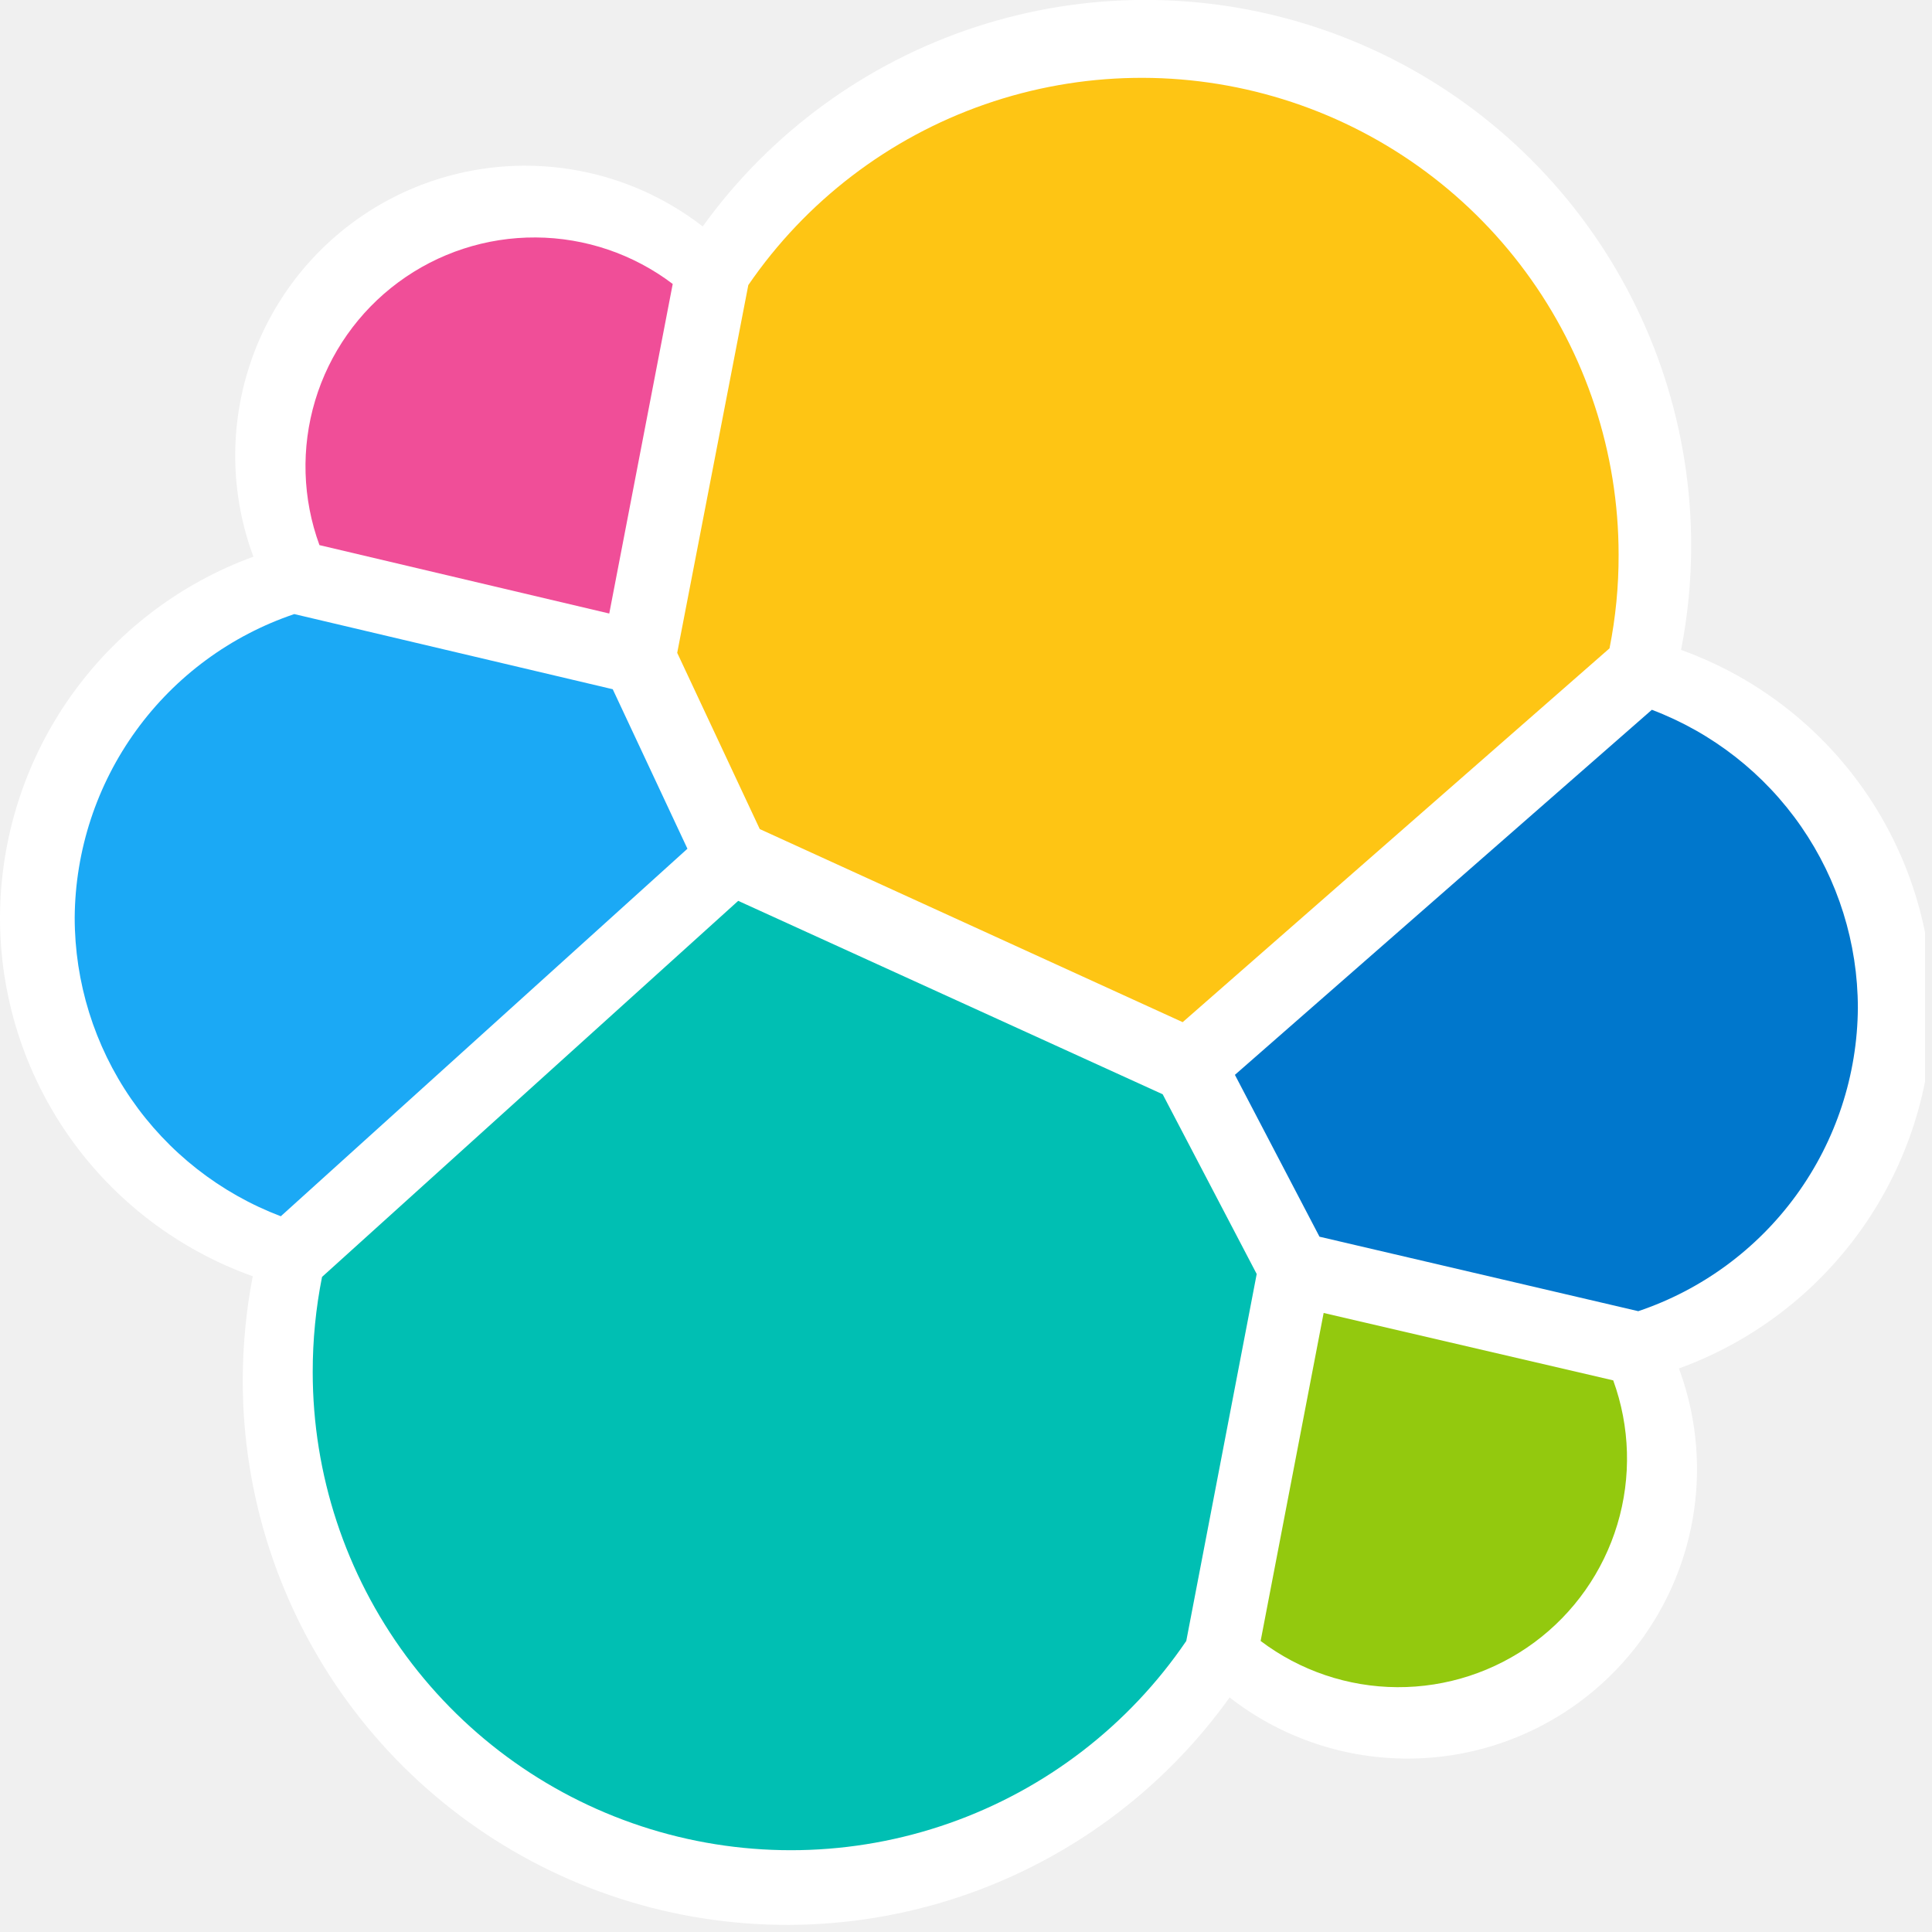
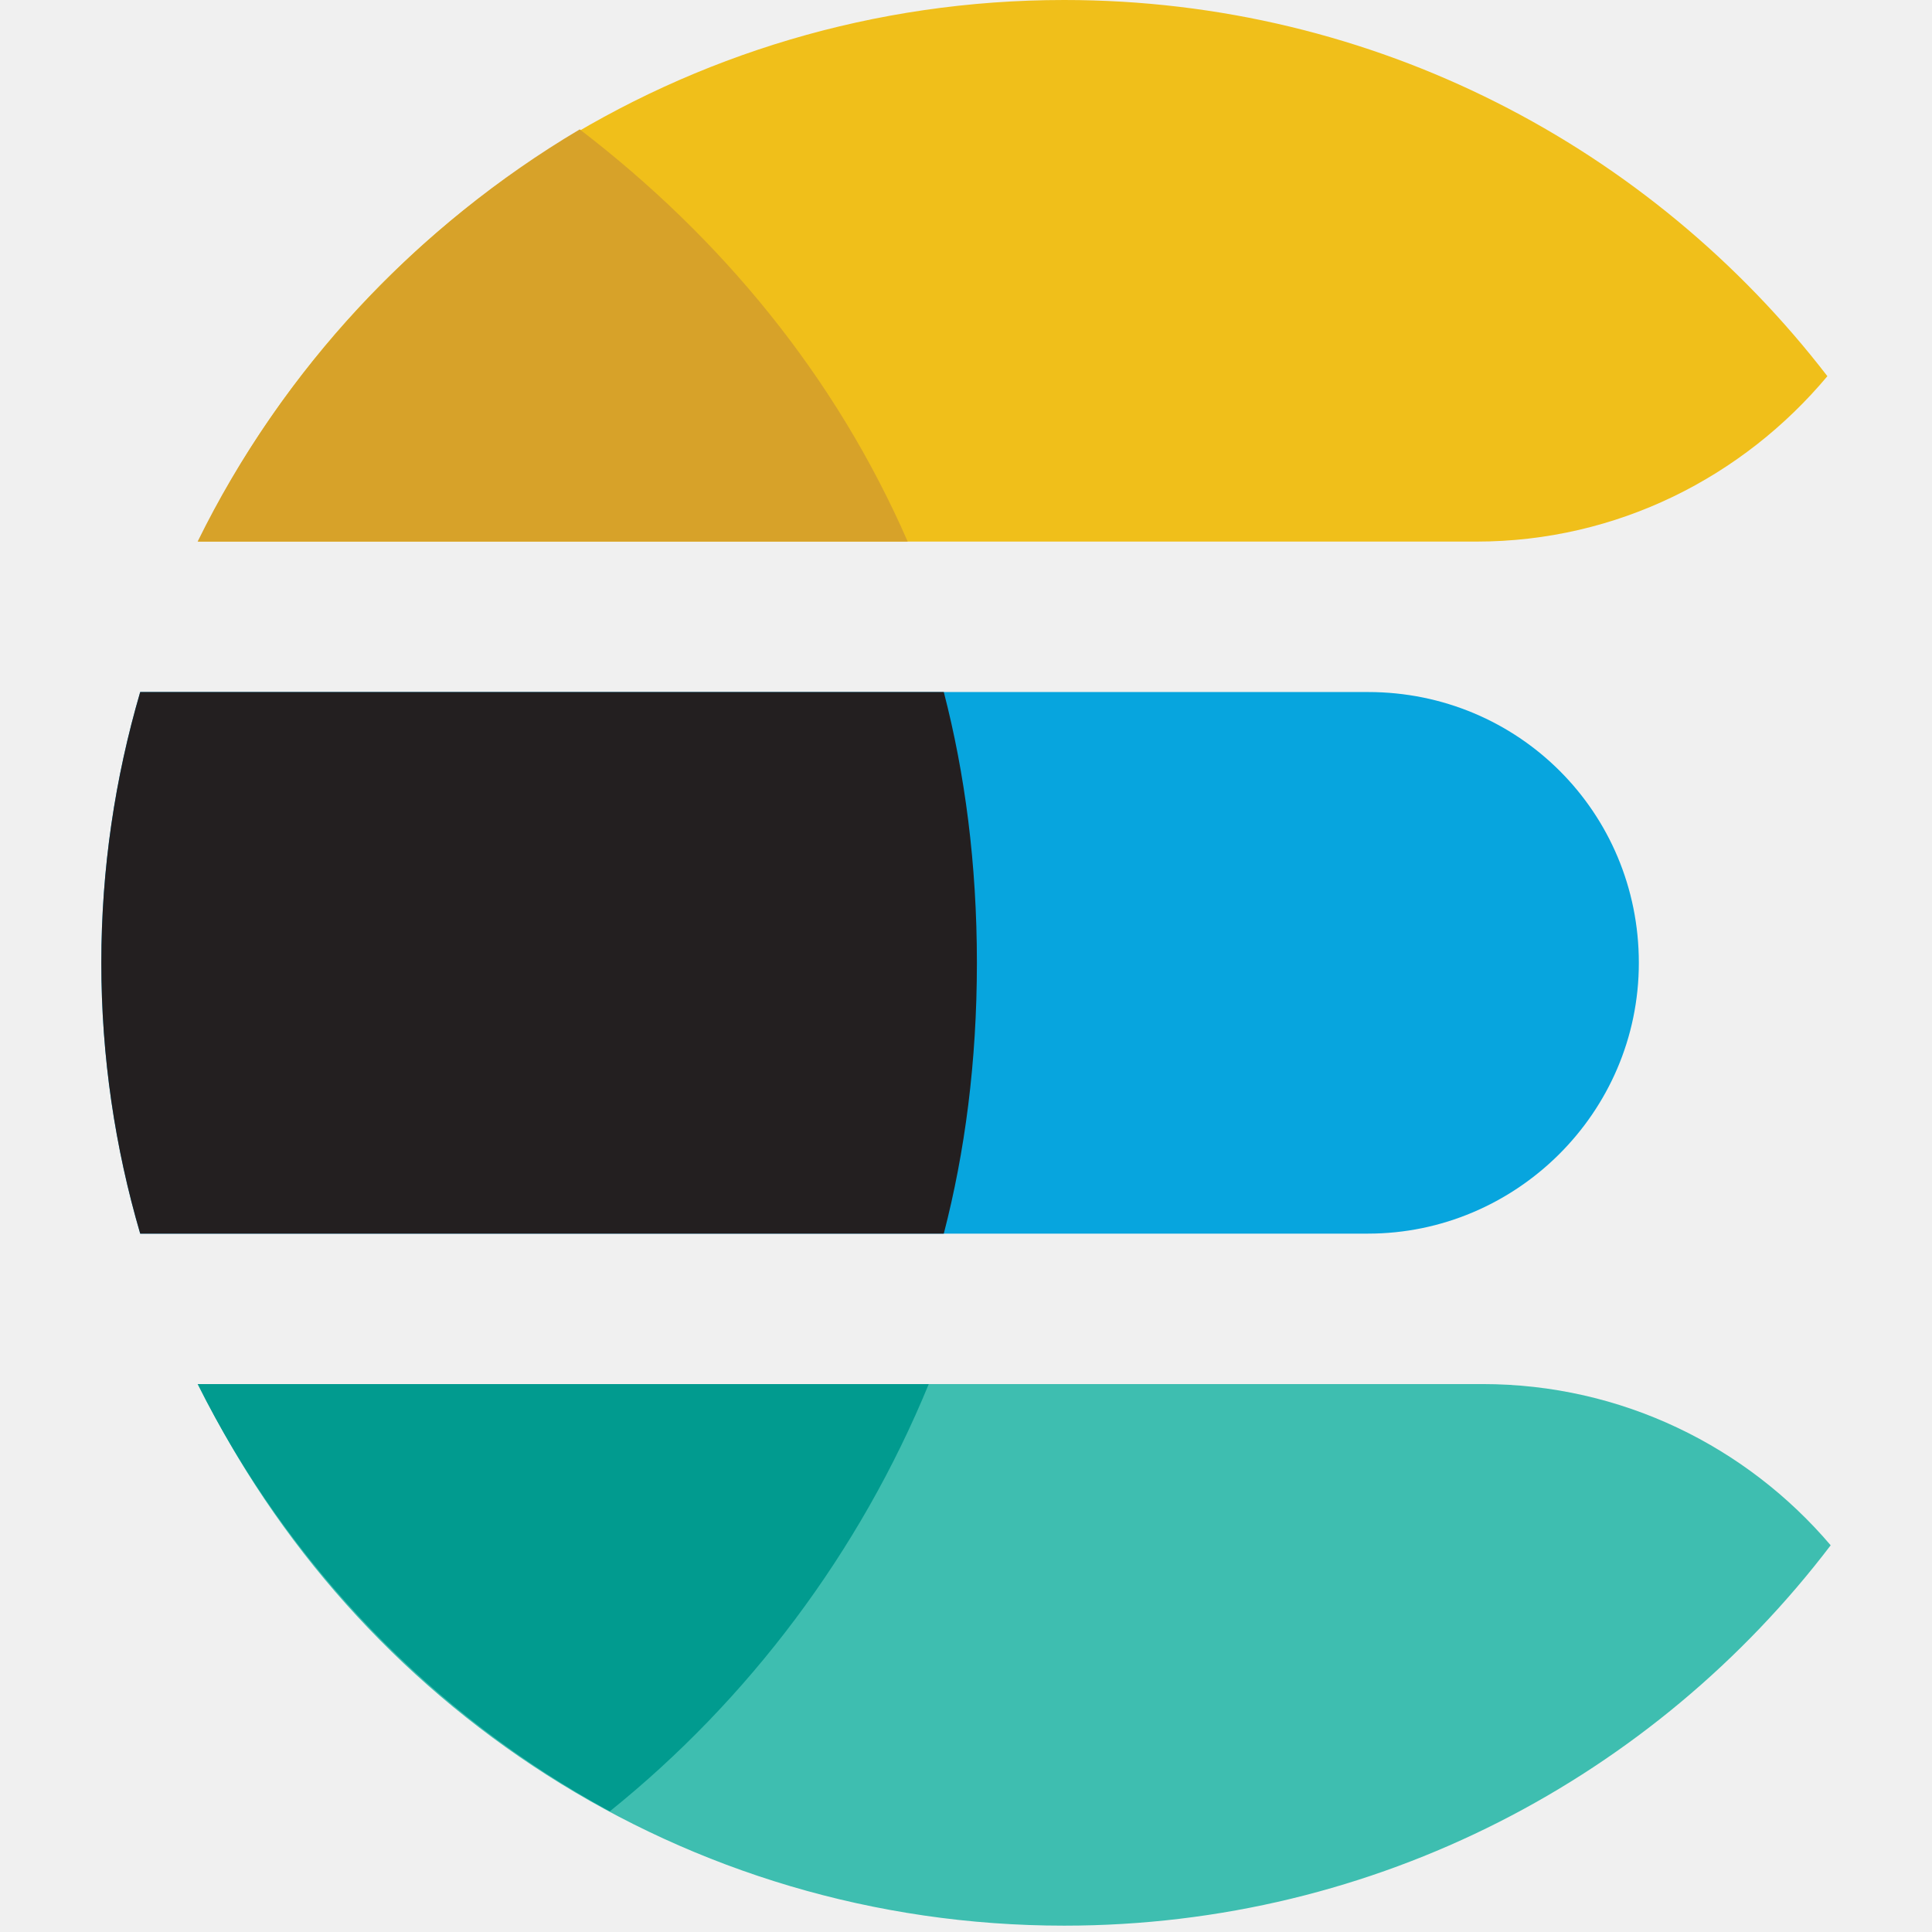
- <svg xmlns="http://www.w3.org/2000/svg" width="172" height="172" viewBox="0 0 172 172" fill="none">
-   <g clip-path="url(#clip0_15_21)">
-     <path d="M172.05 89.79C172.066 82.809 169.924 75.993 165.915 70.277C161.907 64.561 156.229 60.224 149.66 57.86C150.258 54.813 150.559 51.715 150.56 48.61C150.566 38.332 147.312 28.317 141.267 20.004C135.222 11.692 126.697 5.51 116.917 2.349C107.138 -0.813 96.607 -0.792 86.84 2.408C77.073 5.609 68.572 11.824 62.56 20.16C58.125 16.723 52.69 14.825 47.079 14.754C41.468 14.682 35.986 16.441 31.465 19.765C26.944 23.088 23.628 27.794 22.021 33.171C20.415 38.547 20.604 44.301 22.56 49.56C15.975 51.96 10.284 56.319 6.25 62.051C2.217 67.782 0.036 74.612 0 81.62C-0.018 88.626 2.136 95.465 6.165 101.195C10.195 106.926 15.902 111.267 22.5 113.62C21.916 116.666 21.618 119.759 21.61 122.86C21.6 133.126 24.851 143.13 30.894 151.43C36.936 159.729 45.459 165.895 55.232 169.039C65.005 172.182 75.524 172.141 85.272 168.92C95.02 165.7 103.493 159.467 109.47 151.12C113.893 154.566 119.318 156.475 124.924 156.559C130.53 156.643 136.01 154.896 140.533 151.584C145.057 148.271 148.377 143.574 149.989 138.205C151.602 132.835 151.42 127.087 149.47 121.83C156.058 119.434 161.754 115.076 165.789 109.344C169.825 103.612 172.006 96.78 172.04 89.77" fill="white" />
-     <path d="M67.64 73.81L105.29 91L143.29 57.72C143.837 54.974 144.109 52.18 144.1 49.38C144.098 40.315 141.195 31.489 135.815 24.192C130.436 16.896 122.863 11.513 114.203 8.831C105.544 6.148 96.254 6.308 87.692 9.286C79.13 12.264 71.746 17.903 66.62 25.38L60.29 58.12L67.64 73.81Z" fill="#FEC514" />
-     <path d="M28.67 113.68C28.115 116.469 27.837 119.306 27.84 122.15C27.84 131.253 30.758 140.116 36.166 147.438C41.574 154.761 49.186 160.157 57.886 162.835C66.586 165.513 75.915 165.332 84.504 162.318C93.094 159.305 100.491 153.617 105.61 146.09L111.88 113.42L103.51 97.42L65.72 80.2L28.67 113.68Z" fill="#00BFB3" />
-     <path d="M28.44 48.53L54.24 54.62L59.89 25.28C56.381 22.619 52.104 21.166 47.7 21.14C43.297 21.113 39.002 22.513 35.461 25.131C31.92 27.749 29.322 31.444 28.056 35.662C26.79 39.88 26.925 44.395 28.44 48.53Z" fill="#F04E98" />
-     <path d="M26.2 54.67C20.539 56.58 15.615 60.207 12.111 65.046C8.607 69.885 6.698 75.696 6.65 81.67C6.646 87.444 8.399 93.082 11.677 97.835C14.955 102.589 19.602 106.232 25 108.28L61.2 75.56L54.55 61.36L26.2 54.67Z" fill="#1BA9F5" />
-     <path d="M112.23 146.09C115.734 148.737 120 150.181 124.391 150.204C128.782 150.227 133.063 148.83 136.594 146.22C140.126 143.61 142.718 139.927 143.985 135.722C145.251 131.518 145.123 127.016 143.62 122.89L117.84 116.89L112.23 146.09Z" fill="#93C90E" />
-     <path d="M117.47 110.1L145.85 116.73C151.514 114.825 156.442 111.2 159.947 106.359C163.452 101.519 165.358 95.706 165.4 89.73C165.395 83.968 163.638 78.344 160.363 73.604C157.087 68.864 152.448 65.232 147.06 63.19L109.94 95.69L117.47 110.1Z" fill="#0077CC" />
+ <svg xmlns="http://www.w3.org/2000/svg" width="80px" height="80px" viewBox="0 0 256 286" version="1.1" preserveAspectRatio="xMidYMid">
+   <g>
+     <path d="M14.344,80.173 L203.55,80.173 C224.401,80.173 243.02,70.612 255.513,55.686 C229.453,21.835 188.552,0 142.53,0 C86.178,0 37.476,32.711 14.344,80.173" fill="#F0BF1A" />
+     <path d="M187.515,102.444 L5.755,102.444 C2.033,115.165 0,128.607 0,142.53 C0,156.454 2.033,169.897 5.755,182.617 L187.515,182.617 C209.34,182.617 227.602,164.801 227.602,142.53 C227.602,120.26 209.786,102.444 187.515,102.444" fill="#07A5DE" />
+     <path d="M256,228.755 C243.586,214.164 225.117,204.887 204.441,204.887 L14.345,204.887 C37.477,252.35 86.179,285.06 142.53,285.06 C188.836,285.06 229.966,262.963 256,228.755" fill="#3EBEB0" />
+     <path d="M5.755,102.444 C2.033,115.165 0.001,128.607 0.001,142.53 C0.001,156.454 2.033,169.897 5.755,182.617 L124.713,182.617 C127.832,170.591 129.613,157.229 129.613,142.53 C129.613,127.832 127.832,114.47 124.713,102.444 L5.755,102.444 Z" fill="#231F20" />
+     <path d="M70.82,19.153 C46.767,33.406 26.724,54.785 14.253,80.174 L119.369,80.174 C108.679,55.676 91.754,35.188 70.82,19.153" fill="#D7A229" />
+     <path d="M75.274,268.135 C95.762,251.655 112.242,229.83 122.487,204.887 L14.253,204.887 C27.615,231.612 48.995,253.882 75.274,268.135" fill="#019B8F" />
  </g>
-   <defs>
-     <clipPath id="clip0_15_21">
-       <rect width="171.38" height="171.38" fill="white" />
-     </clipPath>
-   </defs>
</svg>
